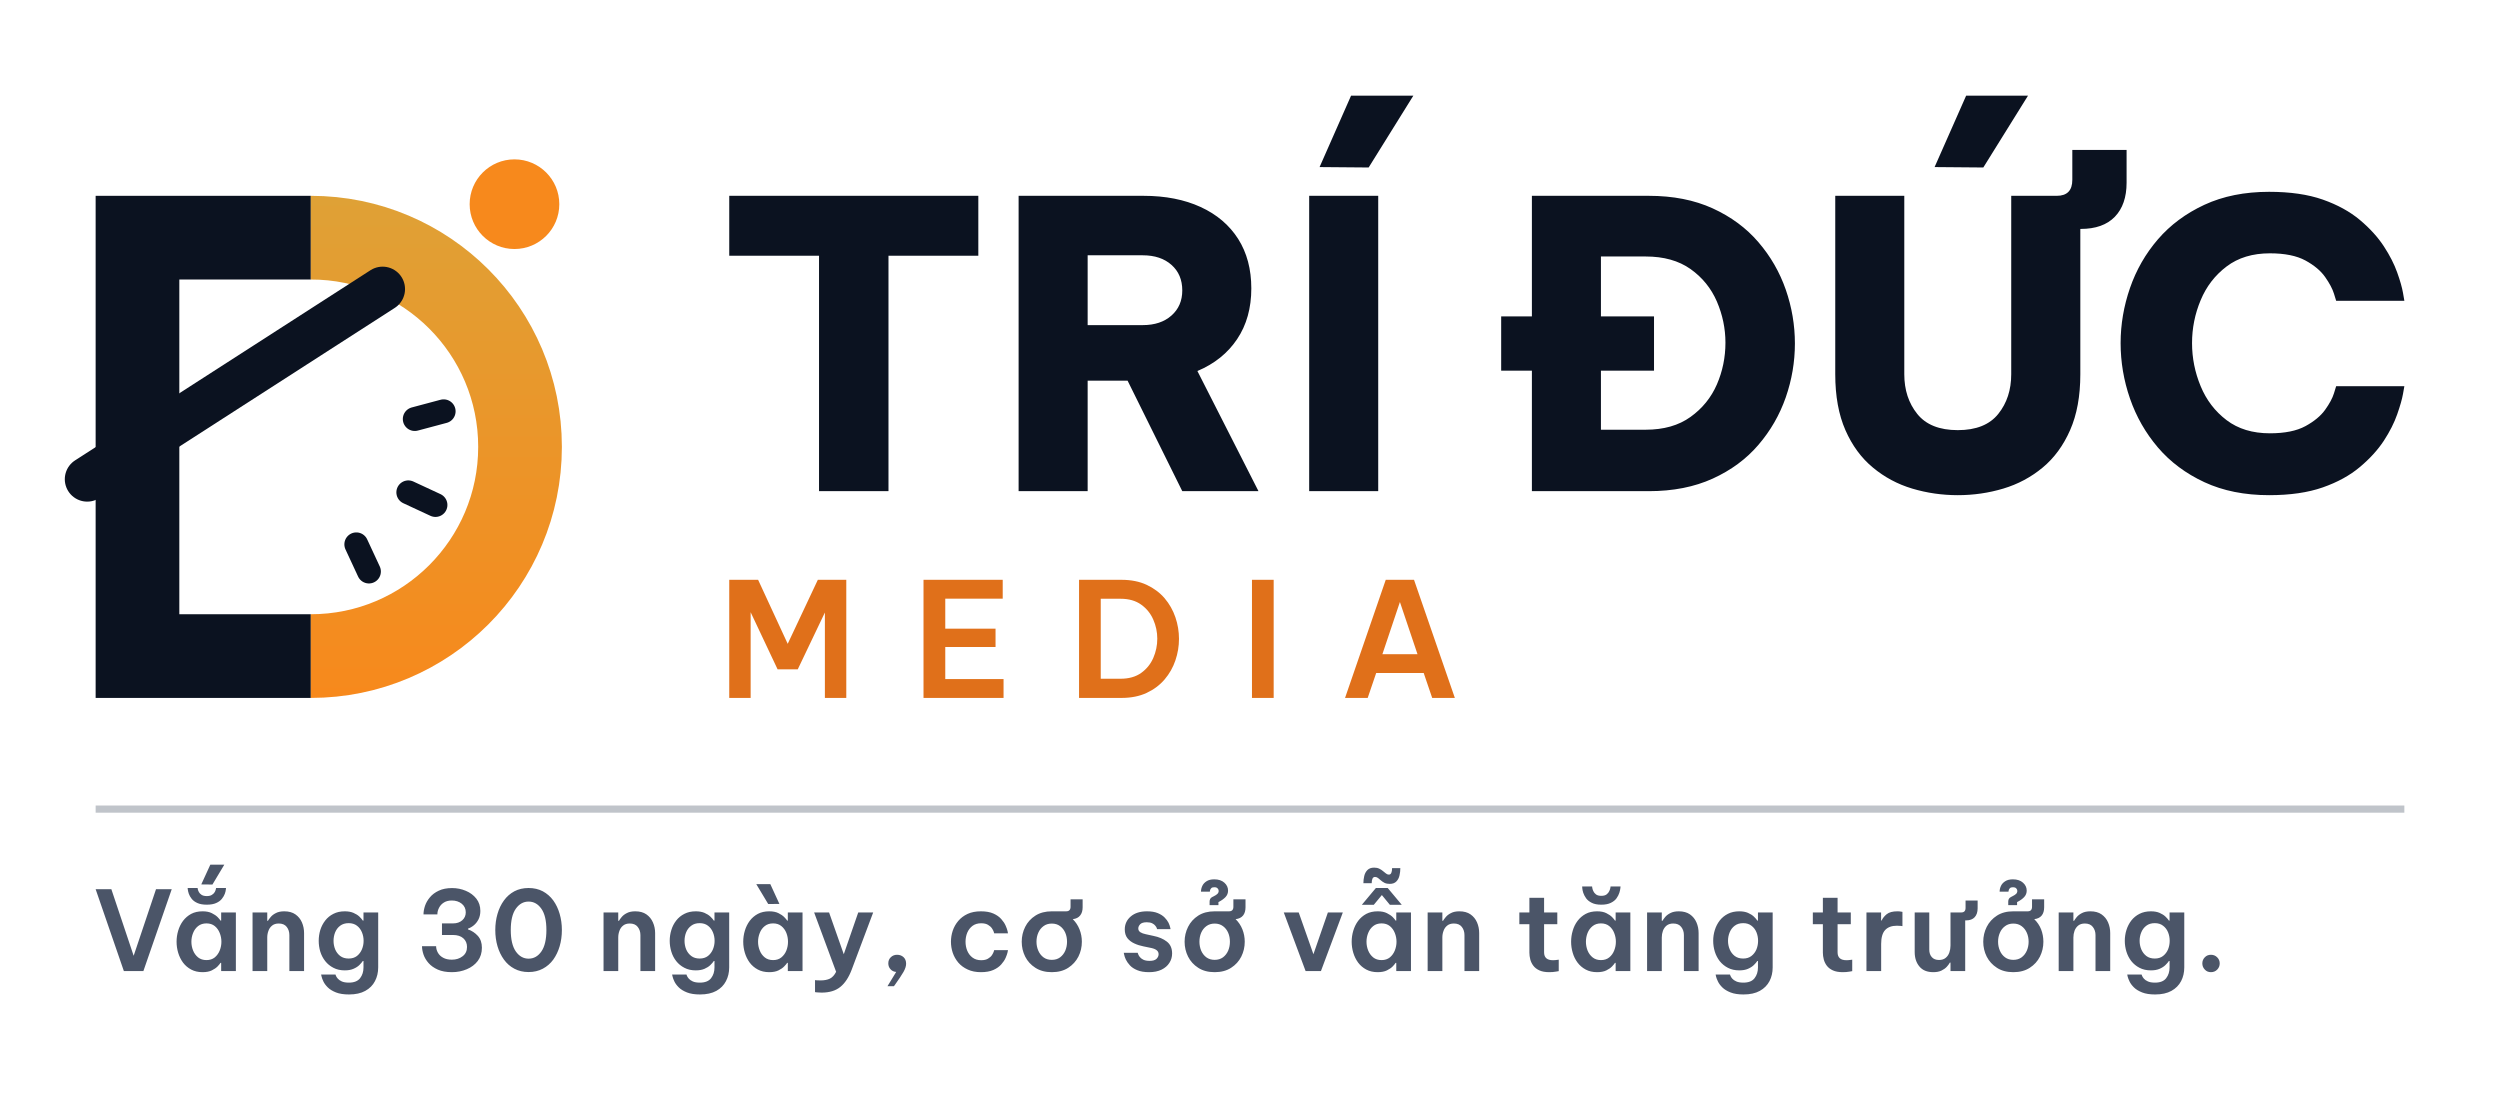
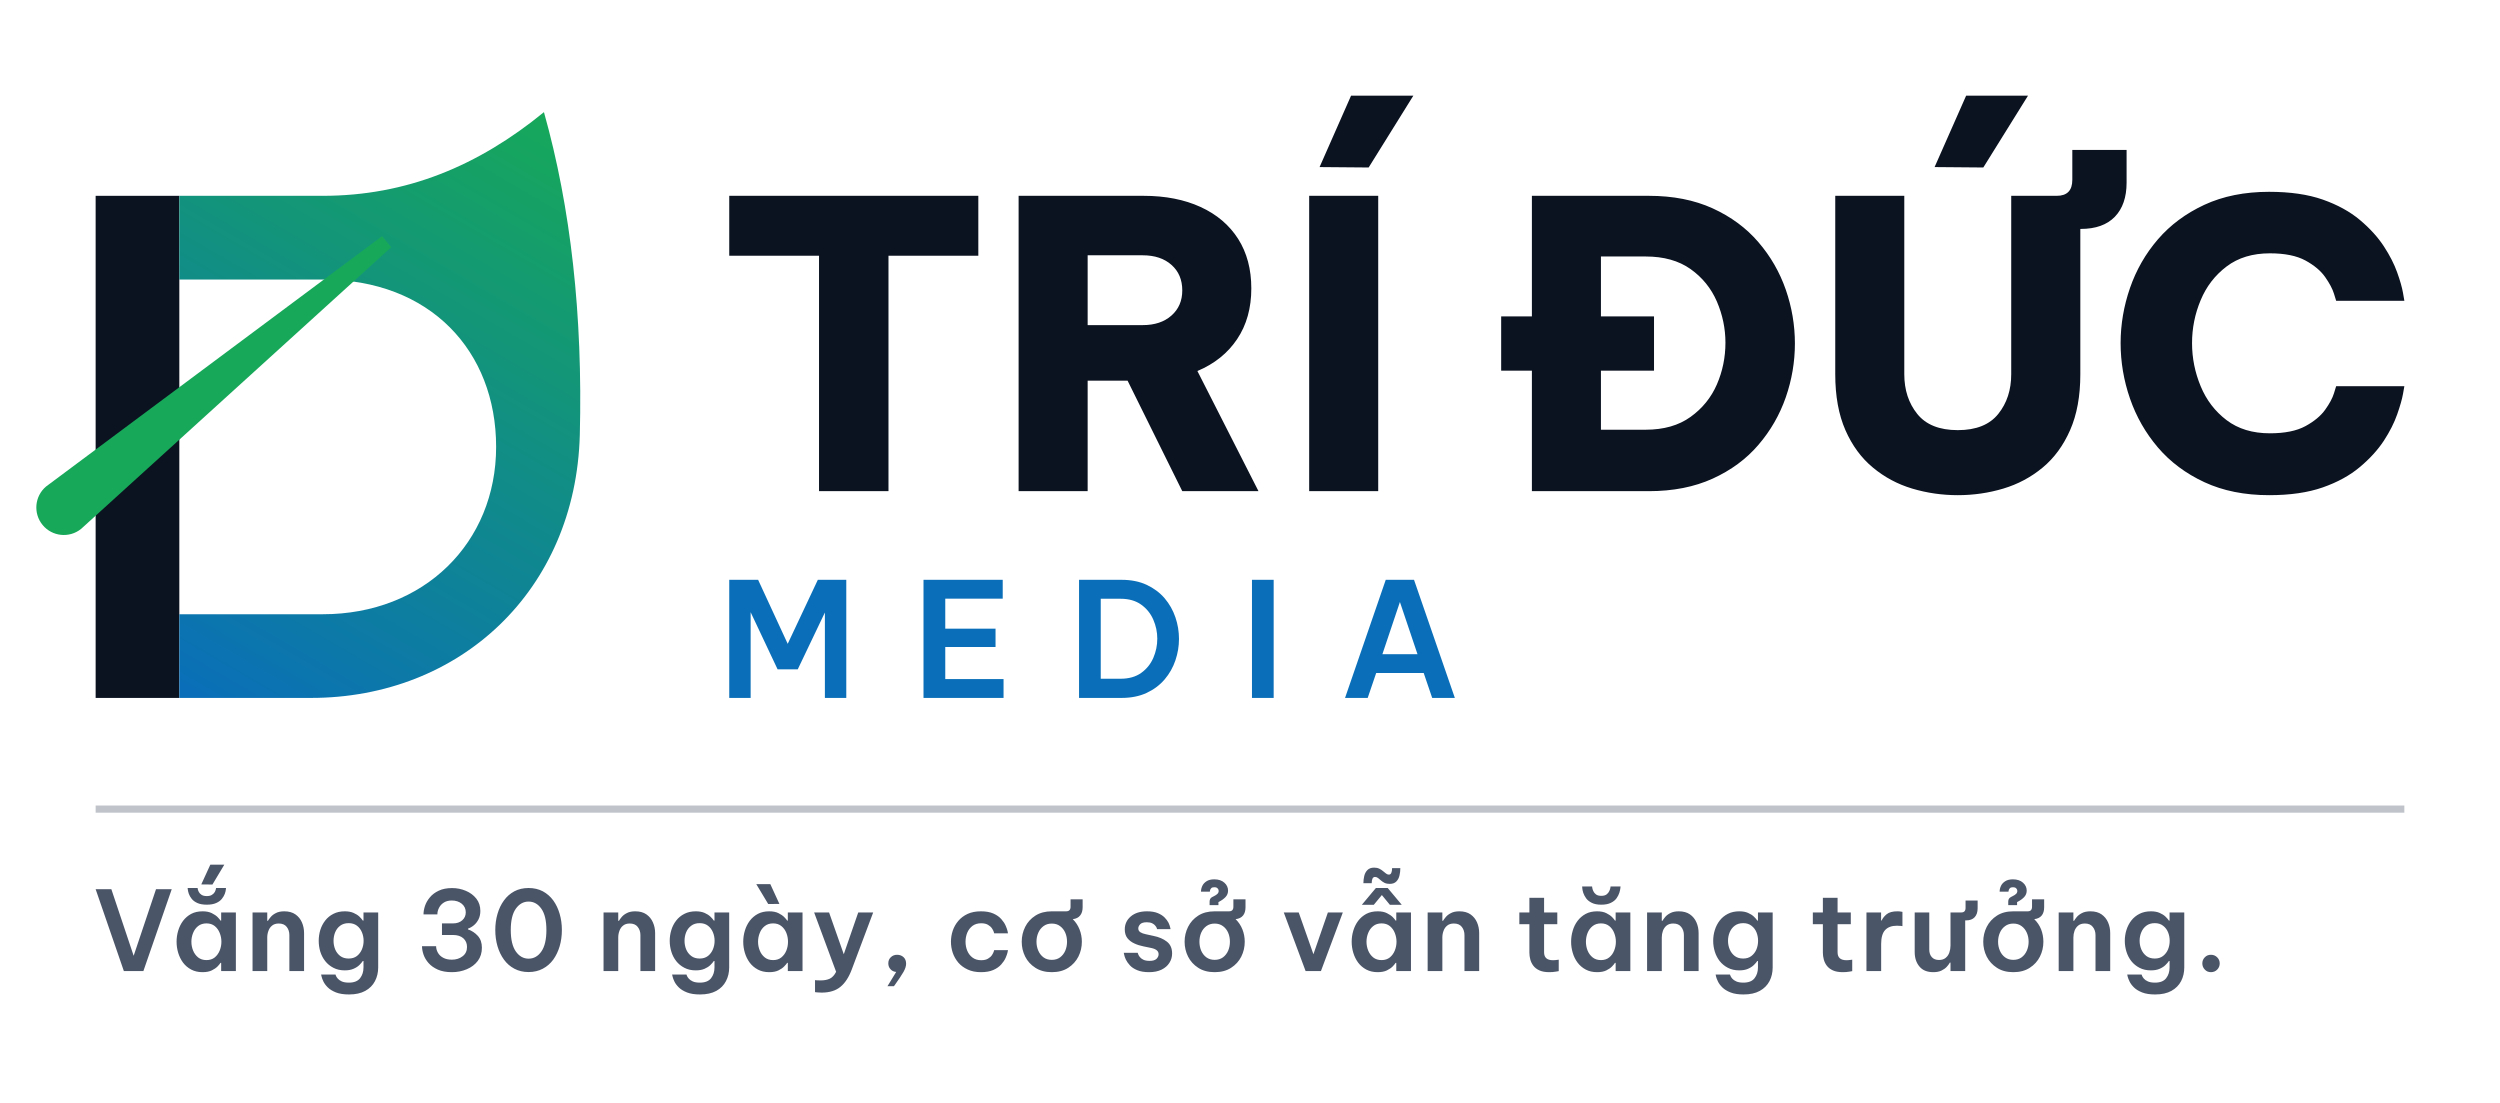
<svg xmlns="http://www.w3.org/2000/svg" viewBox="6 -14.76 418.24 184.45" role="img" aria-label="Trí Đức Media">
  <defs>
-     <linearGradient id="ht-color-g" gradientUnits="userSpaceOnUse" x1="0" y1="18" x2="0" y2="102">
-       <stop offset="0" stop-color="#DFA136" />
-       <stop offset="1" stop-color="#F7891C" />
+     <linearGradient id="ht-color-g" gradientUnits="userSpaceOnUse" x1="40" y1="102" x2="97" y2="4">
+       <stop offset="0" stop-color="#0A6FB8" />
+       <stop offset="1" stop-color="#17A85A" />
    </linearGradient>
  </defs>
-   <path fill="#0B1220" d="M22 18H58V32H36V88H58V102H22Z" />
-   <path fill="none" stroke="url(#ht-color-g)" stroke-width="14" d="M58 25A35 35 0 0 1 58 95" />
-   <path fill="none" stroke="#0B1220" stroke-width="4" stroke-linecap="round" d="M75.39 55.34L80.22 54.05M74.31 67.61L78.85 69.72M65.61 76.31L67.72 80.85" />
-   <path fill="none" stroke="#0B1220" stroke-width="7.5" stroke-linecap="round" d="M20.59 65.41L70.01 33.6" />
-   <circle cx="92.07" cy="19.4" r="7.5" fill="#F7891C" />
+   <rect x="22" y="18" width="14" height="84" fill="#0B1220" />
+   <path fill="url(#ht-color-g)" fill-rule="evenodd" d="M36 18H60C74 18 86 13 97 4C101.5 20 103.5 38 103 58C102.3 84 83 102 58 102H36ZM36 32H60C78 32 89 44 89 60C89 76 77 88 60 88H36Z" />
+   <path fill="#17A85A" d="M19.57 73.72L71.45 26.6L69.92 24.75L13.72 66.62A4.6 4.6 0 0 0 19.57 73.72Z" />
  <path fill="#0B1220" d="M154.64 67.41L143.02 67.41L143.02 28.02L128 28.02L128 18.00L169.67 18.00L169.67 28.02L154.64 28.02L154.64 67.41ZM187.96 67.41L176.41 67.41L176.41 18.00L197.31 18.00Q202.79 18.00 206.86 19.87Q210.93 21.74 213.14 25.21Q215.34 28.68 215.34 33.49L215.34 33.49Q215.34 38.43 212.97 41.97Q210.60 45.51 206.32 47.31L206.32 47.31L216.54 67.41L203.79 67.41L194.64 48.92L187.96 48.92L187.96 67.41ZM197.18 27.95L197.18 27.95L187.96 27.95L187.96 39.63L197.18 39.63Q200.18 39.63 201.98 38.03Q203.79 36.43 203.79 33.83L203.79 33.83Q203.79 31.15 201.98 29.55Q200.18 27.95 197.18 27.95ZM242.45 1.24L234.97 13.26L226.76 13.19L232.03 1.24L242.45 1.24ZM236.57 67.41L225.02 67.41L225.02 18.00L236.57 18.00L236.57 67.41ZM281.84 67.41L262.28 67.41L262.28 47.25L257.14 47.25L257.14 38.17L262.28 38.17L262.28 18.00L281.84 18.00Q287.92 18.00 292.53 20.10Q297.14 22.21 300.17 25.75Q303.21 29.28 304.75 33.69Q306.28 38.10 306.28 42.71L306.28 42.71Q306.28 47.31 304.75 51.72Q303.21 56.13 300.17 59.67Q297.14 63.21 292.53 65.31Q287.92 67.41 281.84 67.41L281.84 67.41ZM282.71 38.17L282.71 47.25L273.83 47.25L273.83 57.13L281.31 57.13Q285.85 57.13 288.82 54.99Q291.79 52.86 293.23 49.55Q294.66 46.24 294.66 42.57L294.66 42.57Q294.66 39.03 293.23 35.69Q291.79 32.36 288.82 30.25Q285.85 28.15 281.31 28.15L281.31 28.15L273.83 28.15L273.83 38.17L282.71 38.17ZM345.28 1.24L337.80 13.26L329.65 13.19L334.93 1.24L345.28 1.24ZM333.53 68.08L333.53 68.08Q329.59 68.08 325.91 66.98Q322.24 65.88 319.34 63.47Q316.43 61.07 314.73 57.20Q313.03 53.32 313.03 47.85L313.03 47.85L313.03 18.00L324.58 18.00L324.58 47.85Q324.58 51.79 326.75 54.49Q328.92 57.20 333.53 57.20L333.53 57.20Q338.13 57.20 340.30 54.49Q342.47 51.79 342.47 47.85L342.47 47.85L342.47 18.00L350.09 18.00Q352.69 18.00 352.69 15.33L352.69 15.33L352.69 10.32L361.77 10.32L361.77 15.80Q361.77 19.47 359.80 21.51Q357.83 23.54 354.09 23.54L354.09 23.54L354.03 23.54L354.03 47.85Q354.03 53.32 352.32 57.20Q350.62 61.07 347.72 63.47Q344.81 65.88 341.14 66.98Q337.47 68.08 333.53 68.08ZM385.61 68.08L385.61 68.08Q379.47 68.08 374.79 65.91Q370.12 63.74 367.01 60.10Q363.91 56.46 362.34 51.92Q360.77 47.38 360.77 42.64L360.77 42.64Q360.77 37.97 362.34 33.42Q363.91 28.88 367.01 25.28Q370.12 21.67 374.79 19.50Q379.47 17.33 385.61 17.33L385.61 17.33Q390.88 17.33 394.59 18.63Q398.30 19.94 400.80 22.04Q403.30 24.14 404.81 26.45Q406.31 28.75 407.04 30.82Q407.78 32.89 408.01 34.23Q408.24 35.56 408.24 35.56L408.24 35.56L396.83 35.56Q396.83 35.56 396.46 34.36Q396.09 33.16 394.99 31.59Q393.89 30.02 391.69 28.82Q389.48 27.62 385.74 27.62L385.74 27.62Q381.40 27.62 378.50 29.82Q375.59 32.02 374.16 35.46Q372.72 38.90 372.72 42.64L372.72 42.64Q372.72 46.38 374.16 49.85Q375.59 53.32 378.50 55.53Q381.40 57.73 385.74 57.73L385.74 57.73Q389.48 57.73 391.69 56.53Q393.89 55.33 394.99 53.79Q396.09 52.25 396.46 51.05Q396.83 49.85 396.83 49.85L396.83 49.85L408.24 49.85Q408.24 49.85 408.01 51.15Q407.78 52.45 407.04 54.56Q406.31 56.66 404.81 58.97Q403.30 61.27 400.80 63.37Q398.30 65.48 394.59 66.78Q390.88 68.08 385.61 68.08Z" />
-   <path fill="#E0701A" d="M131.58 102.00L128 102.00L128 82.24L132.83 82.24L137.78 92.95L142.82 82.24L147.58 82.24L147.58 102.00L144.00 102.00L144.00 87.71L139.46 97.22L136.09 97.22L131.58 87.66L131.58 102.00ZM173.89 102.00L160.50 102.00L160.50 82.24L173.75 82.24L173.75 85.39L164.14 85.39L164.14 90.41L172.55 90.41L172.55 93.48L164.14 93.48L164.14 98.85L173.89 98.85L173.89 102.00ZM193.62 102.00L186.52 102.00L186.52 82.24L193.62 82.24Q196.03 82.24 197.83 83.08Q199.63 83.92 200.84 85.33Q202.04 86.75 202.64 88.51Q203.24 90.27 203.24 92.12L203.24 92.12Q203.24 93.96 202.64 95.72Q202.04 97.49 200.84 98.90Q199.63 100.32 197.83 101.16Q196.03 102.00 193.62 102.00L193.62 102.00ZM193.46 85.41L193.46 85.41L190.15 85.41L190.15 98.79L193.46 98.79Q195.55 98.79 196.91 97.82Q198.27 96.85 198.94 95.31Q199.61 93.77 199.61 92.09L199.61 92.09Q199.61 90.43 198.94 88.90Q198.27 87.36 196.91 86.39Q195.55 85.41 193.46 85.41ZM219.08 102.00L215.45 102.00L215.45 82.24L219.08 82.24L219.08 102.00ZM234.81 102.00L231.02 102.00L237.83 82.24L242.56 82.24L249.39 102.00L245.60 102.00L244.18 97.83L236.23 97.83L234.81 102.00ZM240.20 85.95L237.27 94.68L243.14 94.68L240.20 85.95Z" />
+   <path fill="#0A6FB8" d="M131.58 102.00L128 102.00L128 82.24L132.83 82.24L137.78 92.95L142.82 82.24L147.58 82.24L147.58 102.00L144.00 102.00L144.00 87.71L139.46 97.22L136.09 97.22L131.58 87.66L131.58 102.00ZM173.89 102.00L160.50 102.00L160.50 82.24L173.75 82.24L173.75 85.39L164.14 85.39L164.14 90.41L172.55 90.41L172.55 93.48L164.14 93.48L164.14 98.85L173.89 98.85L173.89 102.00ZM193.62 102.00L186.52 102.00L186.52 82.24L193.62 82.24Q196.03 82.24 197.83 83.08Q199.63 83.92 200.84 85.33Q202.04 86.75 202.64 88.51Q203.24 90.27 203.24 92.12L203.24 92.12Q203.24 93.96 202.64 95.72Q202.04 97.49 200.84 98.90Q199.63 100.32 197.83 101.16Q196.03 102.00 193.62 102.00L193.62 102.00ZM193.46 85.41L193.46 85.41L190.15 85.41L190.15 98.79L193.46 98.79Q195.55 98.79 196.91 97.82Q198.27 96.85 198.94 95.31Q199.61 93.77 199.61 92.09L199.61 92.09Q199.61 90.43 198.94 88.90Q198.27 87.36 196.91 86.39Q195.55 85.41 193.46 85.41ZM219.08 102.00L215.45 102.00L215.45 82.24L219.08 82.24L219.08 102.00ZM234.81 102.00L231.02 102.00L237.83 82.24L242.56 82.24L249.39 102.00L245.60 102.00L244.18 97.83L236.23 97.83L234.81 102.00ZM240.20 85.95L237.27 94.68L243.14 94.68L240.20 85.95Z" />
  <rect x="22" y="120" width="386.24" height="1.2" fill="#4B5568" opacity="0.35" />
  <path fill="#4B5568" d="M29.99 147.69L26.72 147.69L22 134L24.63 134L28.36 145.14L32.10 134L34.73 134L29.99 147.69ZM43.53 129.89L41.54 133.22L39.67 133.20L41.19 129.89L43.53 129.89ZM40.59 136.59L40.59 136.59Q39.63 136.59 39.02 136.31Q38.41 136.04 38.07 135.61Q37.73 135.18 37.59 134.77Q37.45 134.35 37.42 134.07Q37.39 133.80 37.39 133.80L37.39 133.80L39.06 133.80Q39.06 133.80 39.09 134Q39.13 134.20 39.27 134.47Q39.41 134.74 39.72 134.94Q40.04 135.15 40.59 135.15L40.59 135.15Q41.15 135.15 41.46 134.94Q41.78 134.74 41.93 134.47Q42.07 134.20 42.11 134Q42.15 133.80 42.15 133.80L42.15 133.80L43.81 133.80Q43.81 133.80 43.78 134.07Q43.76 134.35 43.61 134.77Q43.46 135.18 43.12 135.61Q42.78 136.04 42.17 136.31Q41.56 136.59 40.59 136.59ZM39.89 137.70L39.89 137.70Q40.83 137.70 41.44 138.01Q42.05 138.31 42.41 138.67Q42.76 139.03 42.89 139.25L42.89 139.25L43.00 139.25L43.00 137.89L45.46 137.89L45.46 147.69L43.00 147.69L43.00 146.32L42.89 146.32Q42.76 146.54 42.41 146.91Q42.05 147.28 41.44 147.58Q40.83 147.88 39.89 147.88L39.89 147.88Q38.80 147.88 37.98 147.44Q37.17 147.01 36.62 146.28Q36.08 145.54 35.81 144.64Q35.54 143.73 35.54 142.79L35.54 142.79Q35.54 141.84 35.81 140.94Q36.08 140.03 36.62 139.30Q37.17 138.57 37.98 138.13Q38.80 137.70 39.89 137.70ZM40.54 139.72L40.54 139.72Q39.71 139.72 39.14 140.17Q38.58 140.62 38.30 141.33Q38.02 142.03 38.02 142.79L38.02 142.79Q38.02 143.55 38.30 144.25Q38.58 144.95 39.14 145.41Q39.71 145.86 40.54 145.86L40.54 145.86Q41.37 145.86 41.93 145.41Q42.48 144.95 42.76 144.25Q43.04 143.55 43.04 142.79L43.04 142.79Q43.04 142.03 42.76 141.33Q42.48 140.62 41.93 140.17Q41.37 139.72 40.54 139.72ZM50.71 147.69L48.25 147.69L48.25 137.89L50.71 137.89L50.71 139.29L50.82 139.29Q50.97 139.03 51.29 138.65Q51.60 138.27 52.16 137.99Q52.71 137.70 53.56 137.70L53.56 137.70Q54.69 137.70 55.42 138.21Q56.15 138.72 56.51 139.55Q56.87 140.38 56.87 141.34L56.87 141.34L56.87 147.69L54.41 147.69L54.41 141.68Q54.41 140.88 53.97 140.31Q53.53 139.74 52.64 139.74L52.64 139.74Q51.95 139.74 51.53 140.08Q51.10 140.42 50.91 140.96Q50.71 141.49 50.71 142.08L50.71 142.08L50.71 147.69ZM64.39 151.61L64.39 151.61Q63.07 151.61 62.21 151.27Q61.35 150.93 60.85 150.44Q60.35 149.95 60.11 149.45Q59.87 148.95 59.80 148.62Q59.72 148.28 59.72 148.28L59.72 148.28L62.13 148.28Q62.13 148.28 62.20 148.49Q62.28 148.69 62.51 148.96Q62.74 149.23 63.18 149.43Q63.63 149.63 64.37 149.63L64.37 149.63Q65.66 149.63 66.24 148.89Q66.81 148.15 66.81 147.10L66.81 147.10L66.81 146.01L66.70 146.01Q66.49 146.32 66.12 146.69Q65.74 147.06 65.13 147.32Q64.53 147.58 63.68 147.58L63.68 147.58Q62.59 147.58 61.78 147.15Q60.96 146.73 60.41 146.03Q59.85 145.32 59.58 144.44Q59.32 143.56 59.32 142.64L59.32 142.64Q59.32 141.71 59.58 140.84Q59.85 139.96 60.41 139.24Q60.96 138.53 61.78 138.12Q62.59 137.70 63.68 137.70L63.68 137.70Q64.53 137.70 65.13 137.96Q65.74 138.22 66.12 138.58Q66.49 138.94 66.70 139.25L66.70 139.25L66.81 139.25L66.81 137.89L69.27 137.89L69.27 147.08Q69.27 148.36 68.73 149.38Q68.20 150.41 67.11 151.01Q66.03 151.61 64.39 151.61ZM64.33 145.60L64.33 145.60Q65.16 145.60 65.72 145.17Q66.27 144.73 66.55 144.06Q66.83 143.38 66.83 142.64L66.83 142.64Q66.83 141.88 66.55 141.21Q66.27 140.53 65.72 140.11Q65.16 139.68 64.33 139.68L64.33 139.68Q63.48 139.68 62.91 140.11Q62.35 140.53 62.07 141.21Q61.80 141.88 61.80 142.64L61.80 142.64Q61.80 143.38 62.07 144.06Q62.35 144.73 62.91 145.17Q63.48 145.60 64.33 145.60ZM81.61 147.88L81.61 147.88Q80.20 147.88 79.24 147.45Q78.28 147.02 77.70 146.36Q77.11 145.69 76.85 144.93Q76.60 144.18 76.60 143.53L76.60 143.53L78.96 143.53Q78.96 144.08 79.25 144.61Q79.54 145.14 80.13 145.46Q80.72 145.79 81.59 145.79L81.59 145.79Q82.66 145.79 83.39 145.22Q84.13 144.66 84.13 143.66L84.13 143.66Q84.13 142.77 83.51 142.21Q82.89 141.66 81.79 141.66L81.79 141.66L79.94 141.66L79.94 139.72L81.81 139.72Q82.74 139.72 83.33 139.20Q83.92 138.68 83.92 137.87L83.92 137.87Q83.92 136.98 83.25 136.43Q82.57 135.89 81.59 135.89L81.59 135.89Q80.80 135.89 80.26 136.23Q79.72 136.57 79.45 137.11Q79.17 137.64 79.17 138.22L79.17 138.22L76.85 138.22Q76.85 137.55 77.10 136.79Q77.35 136.04 77.92 135.36Q78.48 134.68 79.40 134.25Q80.31 133.81 81.63 133.81L81.63 133.81Q82.85 133.81 83.93 134.27Q85.01 134.72 85.69 135.58Q86.36 136.44 86.36 137.63L86.36 137.63Q86.36 138.42 86.06 139.03Q85.75 139.64 85.28 140.03Q84.81 140.42 84.29 140.60L84.29 140.60L84.29 140.72Q85.25 141.05 85.94 141.81Q86.62 142.57 86.62 143.79L86.62 143.79Q86.62 145.08 85.93 146.00Q85.24 146.91 84.09 147.39Q82.94 147.88 81.61 147.88ZM94.43 147.86L94.43 147.86Q93.10 147.86 92.05 147.30Q91.01 146.75 90.31 145.78Q89.60 144.80 89.23 143.54Q88.86 142.27 88.86 140.83L88.86 140.83Q88.86 139.40 89.23 138.13Q89.60 136.85 90.31 135.88Q91.01 134.91 92.05 134.35Q93.10 133.80 94.43 133.80L94.43 133.80Q95.76 133.80 96.81 134.35Q97.85 134.91 98.56 135.88Q99.26 136.85 99.63 138.13Q100.00 139.40 100.00 140.83L100.00 140.83Q100.00 142.27 99.63 143.54Q99.26 144.80 98.56 145.78Q97.85 146.75 96.81 147.30Q95.76 147.86 94.43 147.86ZM94.43 145.62L94.43 145.62Q95.73 145.62 96.57 144.42Q97.41 143.21 97.41 140.83L97.41 140.83Q97.41 138.46 96.57 137.27Q95.73 136.07 94.43 136.07L94.43 136.07Q93.14 136.07 92.29 137.27Q91.45 138.46 91.45 140.83L91.45 140.83Q91.45 143.19 92.29 144.41Q93.14 145.62 94.43 145.62ZM109.43 147.69L106.97 147.69L106.97 137.89L109.43 137.89L109.43 139.29L109.55 139.29Q109.69 139.03 110.01 138.65Q110.32 138.27 110.88 137.99Q111.43 137.70 112.28 137.70L112.28 137.70Q113.41 137.70 114.14 138.21Q114.87 138.72 115.23 139.55Q115.60 140.38 115.60 141.34L115.60 141.34L115.60 147.69L113.14 147.69L113.14 141.68Q113.14 140.88 112.69 140.31Q112.25 139.74 111.36 139.74L111.36 139.74Q110.67 139.74 110.25 140.08Q109.82 140.42 109.63 140.96Q109.43 141.49 109.43 142.08L109.43 142.08L109.43 147.69ZM123.11 151.61L123.11 151.61Q121.79 151.61 120.93 151.27Q120.07 150.93 119.57 150.44Q119.07 149.95 118.83 149.45Q118.59 148.95 118.52 148.62Q118.44 148.28 118.44 148.28L118.44 148.28L120.85 148.28Q120.85 148.28 120.92 148.49Q121.00 148.69 121.23 148.96Q121.46 149.23 121.90 149.43Q122.35 149.63 123.09 149.63L123.09 149.63Q124.38 149.63 124.96 148.89Q125.53 148.15 125.53 147.10L125.53 147.10L125.53 146.01L125.42 146.01Q125.22 146.32 124.84 146.69Q124.46 147.06 123.86 147.32Q123.25 147.58 122.40 147.58L122.40 147.58Q121.31 147.58 120.50 147.15Q119.68 146.73 119.13 146.03Q118.57 145.32 118.31 144.44Q118.04 143.56 118.04 142.64L118.04 142.64Q118.04 141.71 118.31 140.84Q118.57 139.96 119.13 139.24Q119.68 138.53 120.50 138.12Q121.31 137.70 122.40 137.70L122.40 137.70Q123.25 137.70 123.86 137.96Q124.46 138.22 124.84 138.58Q125.22 138.94 125.42 139.25L125.42 139.25L125.53 139.25L125.53 137.89L127.99 137.89L127.99 147.08Q127.99 148.36 127.45 149.38Q126.92 150.41 125.84 151.01Q124.75 151.61 123.11 151.61ZM123.05 145.60L123.05 145.60Q123.88 145.60 124.44 145.17Q124.99 144.73 125.27 144.06Q125.55 143.38 125.55 142.64L125.55 142.64Q125.55 141.88 125.27 141.21Q124.99 140.53 124.44 140.11Q123.88 139.68 123.05 139.68L123.05 139.68Q122.20 139.68 121.64 140.11Q121.07 140.53 120.79 141.21Q120.52 141.88 120.52 142.64L120.52 142.64Q120.52 143.38 120.79 144.06Q121.07 144.73 121.64 145.17Q122.20 145.60 123.05 145.60ZM136.39 136.46L134.52 136.48L132.52 133.15L134.87 133.15L136.39 136.46ZM134.69 137.70L134.69 137.70Q135.63 137.70 136.24 138.01Q136.85 138.31 137.20 138.67Q137.56 139.03 137.69 139.25L137.69 139.25L137.80 139.25L137.80 137.89L140.26 137.89L140.26 147.69L137.80 147.69L137.80 146.32L137.69 146.32Q137.56 146.54 137.20 146.91Q136.85 147.28 136.24 147.58Q135.63 147.88 134.69 147.88L134.69 147.88Q133.60 147.88 132.78 147.44Q131.97 147.01 131.42 146.28Q130.88 145.54 130.61 144.64Q130.34 143.73 130.34 142.79L130.34 142.79Q130.34 141.84 130.61 140.94Q130.88 140.03 131.42 139.30Q131.97 138.57 132.78 138.13Q133.60 137.70 134.69 137.70ZM135.34 139.72L135.34 139.72Q134.50 139.72 133.94 140.17Q133.37 140.62 133.10 141.33Q132.82 142.03 132.82 142.79L132.82 142.79Q132.82 143.55 133.10 144.25Q133.37 144.95 133.94 145.41Q134.50 145.86 135.34 145.86L135.34 145.86Q136.17 145.86 136.72 145.41Q137.28 144.95 137.56 144.25Q137.83 143.55 137.83 142.79L137.83 142.79Q137.83 142.03 137.56 141.33Q137.28 140.62 136.72 140.17Q136.17 139.72 135.34 139.72ZM143.44 151.30L143.44 151.30Q142.96 151.30 142.65 151.26Q142.35 151.22 142.35 151.22L142.35 151.22L142.35 149.21Q142.35 149.21 142.63 149.24Q142.90 149.26 143.27 149.26L143.27 149.26Q144.22 149.26 144.84 148.96Q145.46 148.65 145.88 147.82L145.88 147.82L142.20 137.89L144.70 137.89L147.16 144.88L149.58 137.89L152.08 137.89L148.49 147.45Q147.75 149.41 146.58 150.35Q145.42 151.30 143.44 151.30ZM155.54 150.23L154.47 150.23L155.93 147.84Q155.35 147.80 154.98 147.39Q154.61 146.99 154.61 146.40L154.61 146.40Q154.61 145.77 155.04 145.37Q155.46 144.97 156.08 144.97L156.08 144.97Q156.72 144.97 157.16 145.37Q157.59 145.77 157.59 146.47L157.59 146.47Q157.59 147.06 157.15 147.84Q156.70 148.62 155.69 150.04L155.69 150.04L155.54 150.23ZM170.10 147.88L170.10 147.88Q168.84 147.88 167.90 147.44Q166.95 147.01 166.32 146.28Q165.70 145.54 165.39 144.64Q165.09 143.73 165.09 142.79L165.09 142.79Q165.09 141.84 165.39 140.94Q165.70 140.03 166.32 139.30Q166.94 138.57 167.88 138.13Q168.82 137.70 170.10 137.70L170.10 137.70Q171.36 137.70 172.19 138.07Q173.02 138.44 173.51 139.00Q174.00 139.55 174.24 140.10Q174.48 140.64 174.56 141.01Q174.63 141.38 174.63 141.38L174.63 141.38L172.32 141.38Q172.32 141.38 172.25 141.13Q172.17 140.88 171.95 140.55Q171.73 140.22 171.29 139.96Q170.86 139.70 170.14 139.70L170.14 139.70Q169.29 139.70 168.70 140.13Q168.12 140.57 167.82 141.27Q167.53 141.97 167.53 142.79L167.53 142.79Q167.53 143.60 167.82 144.30Q168.12 145.01 168.70 145.44Q169.29 145.88 170.14 145.88L170.14 145.88Q170.86 145.88 171.29 145.62Q171.73 145.36 171.95 145.03Q172.17 144.69 172.25 144.44Q172.32 144.19 172.32 144.19L172.32 144.19L174.63 144.19Q174.63 144.19 174.56 144.56Q174.48 144.93 174.24 145.48Q174.00 146.03 173.51 146.58Q173.02 147.14 172.19 147.51Q171.36 147.88 170.10 147.88ZM181.96 147.88L181.96 147.88Q180.35 147.88 179.22 147.15Q178.09 146.43 177.51 145.28Q176.93 144.12 176.93 142.79L176.93 142.79Q176.93 141.46 177.51 140.30Q178.09 139.14 179.22 138.42Q180.35 137.70 181.96 137.70L181.96 137.70L184.36 137.70Q185.10 137.70 185.10 136.94L185.10 136.94L185.10 135.70L187.12 135.70L187.12 137.02Q187.12 137.89 186.70 138.40Q186.29 138.92 185.47 139.01L185.47 139.01Q186.21 139.74 186.60 140.72Q186.99 141.70 186.99 142.79L186.99 142.79Q186.99 144.12 186.41 145.28Q185.82 146.43 184.71 147.15Q183.59 147.88 181.96 147.88ZM181.96 145.82L181.96 145.82Q182.79 145.82 183.35 145.40Q183.92 144.97 184.22 144.28Q184.51 143.58 184.51 142.79L184.51 142.79Q184.51 141.97 184.22 141.29Q183.92 140.60 183.35 140.18Q182.79 139.75 181.96 139.75L181.96 139.75Q181.14 139.75 180.57 140.18Q180.00 140.60 179.70 141.29Q179.40 141.97 179.40 142.79L179.40 142.79Q179.40 143.58 179.70 144.28Q180.00 144.97 180.57 145.40Q181.14 145.82 181.96 145.82ZM198.24 147.88L198.24 147.88Q197.04 147.88 196.26 147.55Q195.48 147.23 195.03 146.74Q194.58 146.25 194.35 145.77Q194.13 145.29 194.07 144.96Q194.00 144.64 194.00 144.64L194.00 144.64L196.33 144.64Q196.33 144.64 196.40 144.84Q196.46 145.04 196.66 145.31Q196.85 145.58 197.26 145.79Q197.67 145.99 198.33 145.99L198.33 145.99Q199.13 145.99 199.48 145.65Q199.83 145.30 199.83 144.88L199.83 144.88Q199.83 144.47 199.52 144.22Q199.22 143.97 198.63 143.84L198.63 143.84L197.28 143.56Q196.46 143.40 195.76 143.07Q195.06 142.75 194.61 142.19Q194.17 141.62 194.17 140.73L194.17 140.73Q194.17 139.42 195.17 138.56Q196.17 137.70 197.89 137.70L197.89 137.70Q198.98 137.70 199.69 138.00Q200.40 138.29 200.84 138.74Q201.27 139.18 201.49 139.62Q201.70 140.07 201.76 140.37Q201.83 140.68 201.83 140.68L201.83 140.68L199.57 140.68Q199.57 140.68 199.52 140.50Q199.46 140.33 199.28 140.11Q199.11 139.88 198.77 139.71Q198.42 139.53 197.85 139.53L197.85 139.53Q197.07 139.53 196.75 139.86Q196.43 140.20 196.43 140.57L196.43 140.57Q196.43 140.97 196.78 141.20Q197.13 141.42 197.68 141.53L197.68 141.53L198.96 141.81Q200.33 142.08 201.21 142.77Q202.09 143.45 202.09 144.75L202.09 144.75Q202.09 145.62 201.63 146.33Q201.18 147.04 200.32 147.46Q199.46 147.88 198.24 147.88ZM209.84 136.66L208.36 136.66L208.36 136.07Q208.36 135.85 208.45 135.65Q208.54 135.44 208.80 135.31L208.80 135.31L209.06 135.18Q209.47 134.98 209.67 134.78Q209.88 134.57 209.88 134.28L209.88 134.28Q209.88 134.04 209.69 133.85Q209.51 133.67 209.15 133.67L209.15 133.67Q208.80 133.67 208.65 133.82Q208.49 133.98 208.44 134.17Q208.40 134.35 208.40 134.41L208.40 134.41L206.92 134.41Q206.92 133.93 207.14 133.45Q207.36 132.98 207.85 132.67Q208.34 132.35 209.14 132.35L209.14 132.35Q210.21 132.35 210.83 132.91Q211.45 133.46 211.45 134.24L211.45 134.24Q211.45 134.85 211.04 135.30Q210.63 135.74 209.93 136.11L209.93 136.11L209.84 136.15L209.84 136.66ZM209.21 147.88L209.21 147.88Q207.58 147.88 206.46 147.15Q205.34 146.43 204.76 145.28Q204.18 144.12 204.18 142.79L204.18 142.79Q204.18 141.46 204.76 140.30Q205.34 139.14 206.46 138.42Q207.58 137.70 209.21 137.70L209.21 137.70L211.61 137.70Q212.34 137.70 212.34 136.94L212.34 136.94L212.34 135.70L214.37 135.70L214.37 137.02Q214.37 137.89 213.96 138.40Q213.54 138.92 212.71 139.01L212.71 139.01Q213.46 139.74 213.85 140.72Q214.24 141.70 214.24 142.79L214.24 142.79Q214.24 144.12 213.66 145.28Q213.08 146.43 211.96 147.15Q210.84 147.88 209.21 147.88ZM209.21 145.82L209.21 145.82Q210.02 145.82 210.60 145.40Q211.17 144.97 211.47 144.28Q211.76 143.58 211.76 142.79L211.76 142.79Q211.76 141.97 211.47 141.29Q211.17 140.60 210.60 140.18Q210.02 139.75 209.21 139.75L209.21 139.75Q208.40 139.75 207.82 140.18Q207.25 140.60 206.95 141.29Q206.66 141.97 206.66 142.79L206.66 142.79Q206.66 143.58 206.95 144.28Q207.25 144.97 207.82 145.40Q208.40 145.82 209.21 145.82ZM226.99 147.69L224.42 147.69L220.77 137.89L223.27 137.89L225.73 144.88L228.15 137.89L230.65 137.89L226.99 147.69ZM238.50 133.11L238.50 133.11Q237.98 133.11 237.63 132.94Q237.28 132.76 237.02 132.53Q236.76 132.30 236.53 132.12Q236.29 131.95 236.04 131.95L236.04 131.95Q235.74 131.95 235.61 132.23Q235.48 132.52 235.48 133.00L235.48 133.00L234.09 133.00Q234.09 132.41 234.23 131.80Q234.37 131.19 234.77 130.79Q235.17 130.39 235.89 130.39L235.89 130.39Q236.39 130.39 236.75 130.57Q237.11 130.74 237.38 130.98Q237.65 131.21 237.88 131.38Q238.11 131.56 238.35 131.56L238.35 131.56Q238.63 131.56 238.76 131.27Q238.89 130.98 238.89 130.48L238.89 130.48L240.27 130.48Q240.27 131.10 240.13 131.70Q240.00 132.30 239.61 132.70Q239.22 133.11 238.50 133.11ZM235.83 136.61L233.83 136.61L236.18 133.80L238.16 133.80L240.51 136.61L238.52 136.61L237.18 134.98L235.83 136.61ZM236.48 137.70L236.48 137.70Q237.42 137.70 238.03 138.01Q238.64 138.31 239.00 138.67Q239.35 139.03 239.48 139.25L239.48 139.25L239.59 139.25L239.59 137.89L242.05 137.89L242.05 147.69L239.59 147.69L239.59 146.32L239.48 146.32Q239.35 146.54 239.00 146.91Q238.64 147.28 238.03 147.58Q237.42 147.88 236.48 147.88L236.48 147.88Q235.39 147.88 234.57 147.44Q233.76 147.01 233.21 146.28Q232.67 145.54 232.40 144.64Q232.13 143.73 232.13 142.79L232.13 142.79Q232.13 141.84 232.40 140.94Q232.67 140.03 233.21 139.30Q233.76 138.57 234.57 138.13Q235.39 137.70 236.48 137.70ZM237.13 139.72L237.13 139.72Q236.29 139.72 235.73 140.17Q235.17 140.62 234.89 141.33Q234.61 142.03 234.61 142.79L234.61 142.79Q234.61 143.55 234.89 144.25Q235.17 144.95 235.73 145.41Q236.29 145.86 237.13 145.86L237.13 145.86Q237.96 145.86 238.52 145.41Q239.07 144.95 239.35 144.25Q239.63 143.55 239.63 142.79L239.63 142.79Q239.63 142.03 239.35 141.33Q239.07 140.62 238.52 140.17Q237.96 139.72 237.13 139.72ZM247.30 147.69L244.84 147.69L244.84 137.89L247.30 137.89L247.30 139.29L247.41 139.29Q247.56 139.03 247.88 138.65Q248.19 138.27 248.75 137.99Q249.30 137.70 250.15 137.70L250.15 137.70Q251.28 137.70 252.01 138.21Q252.74 138.72 253.10 139.55Q253.46 140.38 253.46 141.34L253.46 141.34L253.46 147.69L251.00 147.69L251.00 141.68Q251.00 140.88 250.56 140.31Q250.12 139.74 249.23 139.74L249.23 139.74Q248.54 139.74 248.12 140.08Q247.69 140.42 247.50 140.96Q247.30 141.49 247.30 142.08L247.30 142.08L247.30 147.69ZM265.17 147.88L265.17 147.88Q264.18 147.88 263.53 147.58Q262.88 147.28 262.52 146.80Q262.16 146.32 262.01 145.75Q261.86 145.17 261.86 144.62L261.86 144.62L261.86 139.86L260.18 139.86L260.18 137.89L261.86 137.89L261.86 135.44L264.32 135.44L264.32 137.89L266.53 137.89L266.53 139.86L264.32 139.86L264.32 144.56Q264.32 145.88 265.80 145.88L265.80 145.88Q266.16 145.88 266.46 145.83Q266.77 145.79 266.77 145.79L266.77 145.79L266.77 147.71Q266.77 147.71 266.29 147.79Q265.82 147.88 265.17 147.88ZM273.89 136.59L273.89 136.59Q272.91 136.59 272.30 136.28Q271.69 135.98 271.35 135.52Q271.02 135.05 270.87 134.60Q270.73 134.15 270.71 133.84Q270.69 133.54 270.69 133.54L270.69 133.54L272.35 133.54Q272.35 133.54 272.38 133.77Q272.41 134 272.55 134.31Q272.69 134.63 273.00 134.87Q273.32 135.11 273.89 135.11L273.89 135.11Q274.46 135.11 274.78 134.87Q275.09 134.63 275.23 134.31Q275.37 134 275.41 133.77Q275.44 133.54 275.44 133.54L275.44 133.54L277.11 133.54Q277.11 133.54 277.08 133.84Q277.05 134.15 276.91 134.60Q276.77 135.05 276.44 135.52Q276.11 135.98 275.49 136.28Q274.87 136.59 273.89 136.59ZM273.19 137.70L273.19 137.70Q274.13 137.70 274.74 138.01Q275.35 138.31 275.70 138.67Q276.05 139.03 276.18 139.25L276.18 139.25L276.29 139.25L276.29 137.89L278.75 137.89L278.75 147.69L276.29 147.69L276.29 146.32L276.18 146.32Q276.05 146.54 275.70 146.91Q275.35 147.28 274.74 147.58Q274.13 147.88 273.19 147.88L273.19 147.88Q272.09 147.88 271.28 147.44Q270.47 147.01 269.92 146.28Q269.37 145.54 269.11 144.64Q268.84 143.73 268.84 142.79L268.84 142.79Q268.84 141.84 269.11 140.94Q269.37 140.03 269.92 139.30Q270.47 138.57 271.28 138.13Q272.09 137.70 273.19 137.70ZM273.83 139.72L273.83 139.72Q273.00 139.72 272.44 140.17Q271.87 140.62 271.59 141.33Q271.32 142.03 271.32 142.79L271.32 142.79Q271.32 143.55 271.59 144.25Q271.87 144.95 272.44 145.41Q273.00 145.86 273.83 145.86L273.83 145.86Q274.67 145.86 275.22 145.41Q275.78 144.95 276.05 144.25Q276.33 143.55 276.33 142.79L276.33 142.79Q276.33 142.03 276.05 141.33Q275.78 140.62 275.22 140.17Q274.67 139.72 273.83 139.72ZM284.01 147.69L281.55 147.69L281.55 137.89L284.01 137.89L284.01 139.29L284.12 139.29Q284.27 139.03 284.58 138.65Q284.90 138.27 285.45 137.99Q286.01 137.70 286.86 137.70L286.86 137.70Q287.99 137.70 288.72 138.21Q289.45 138.72 289.81 139.55Q290.17 140.38 290.17 141.34L290.17 141.34L290.17 147.69L287.71 147.69L287.71 141.68Q287.71 140.88 287.26 140.31Q286.82 139.74 285.93 139.74L285.93 139.74Q285.25 139.74 284.82 140.08Q284.40 140.42 284.20 140.96Q284.01 141.49 284.01 142.08L284.01 142.08L284.01 147.69ZM297.68 151.61L297.68 151.61Q296.37 151.61 295.51 151.27Q294.65 150.93 294.15 150.44Q293.65 149.95 293.41 149.45Q293.17 148.95 293.09 148.62Q293.02 148.28 293.02 148.28L293.02 148.28L295.42 148.28Q295.42 148.28 295.50 148.49Q295.57 148.69 295.80 148.96Q296.03 149.23 296.48 149.43Q296.92 149.63 297.66 149.63L297.66 149.63Q298.96 149.63 299.53 148.89Q300.10 148.15 300.10 147.10L300.10 147.10L300.10 146.01L299.99 146.01Q299.79 146.32 299.41 146.69Q299.03 147.06 298.43 147.32Q297.83 147.58 296.98 147.58L296.98 147.58Q295.89 147.58 295.07 147.15Q294.26 146.73 293.70 146.03Q293.15 145.32 292.88 144.44Q292.61 143.56 292.61 142.64L292.61 142.64Q292.61 141.71 292.88 140.84Q293.15 139.96 293.70 139.24Q294.26 138.53 295.07 138.12Q295.89 137.70 296.98 137.70L296.98 137.70Q297.83 137.70 298.43 137.96Q299.03 138.22 299.41 138.58Q299.79 138.94 299.99 139.25L299.99 139.25L300.10 139.25L300.10 137.89L302.56 137.89L302.56 147.08Q302.56 148.36 302.03 149.38Q301.49 150.41 300.41 151.01Q299.33 151.61 297.68 151.61ZM297.63 145.60L297.63 145.60Q298.46 145.60 299.01 145.17Q299.57 144.73 299.85 144.06Q300.12 143.38 300.12 142.64L300.12 142.64Q300.12 141.88 299.85 141.21Q299.57 140.53 299.01 140.11Q298.46 139.68 297.63 139.68L297.63 139.68Q296.77 139.68 296.21 140.11Q295.65 140.53 295.37 141.21Q295.09 141.88 295.09 142.64L295.09 142.64Q295.09 143.38 295.37 144.06Q295.65 144.73 296.21 145.17Q296.77 145.60 297.63 145.60ZM314.28 147.88L314.28 147.88Q313.28 147.88 312.63 147.58Q311.98 147.28 311.62 146.80Q311.26 146.32 311.11 145.75Q310.96 145.17 310.96 144.62L310.96 144.62L310.96 139.86L309.28 139.86L309.28 137.89L310.96 137.89L310.96 135.44L313.42 135.44L313.42 137.89L315.63 137.89L315.63 139.86L313.42 139.86L313.42 144.56Q313.42 145.88 314.90 145.88L314.90 145.88Q315.26 145.88 315.56 145.83Q315.87 145.79 315.87 145.79L315.87 145.79L315.87 147.71Q315.87 147.71 315.40 147.79Q314.92 147.88 314.28 147.88ZM320.71 147.69L318.25 147.69L318.25 137.89L320.70 137.89L320.70 139.24L320.79 139.24Q321.05 138.66 321.64 138.18Q322.23 137.70 323.42 137.70L323.42 137.70Q323.79 137.70 324.03 137.75Q324.27 137.79 324.27 137.79L324.27 137.79L324.27 140.18Q324.27 140.18 324.00 140.14Q323.73 140.11 323.34 140.11L323.34 140.11Q322.05 140.11 321.38 140.83Q320.71 141.55 320.71 143.16L320.71 143.16L320.71 147.69ZM329.43 147.88L329.43 147.88Q327.89 147.88 327.11 146.93Q326.32 145.99 326.32 144.51L326.32 144.51L326.32 137.89L328.76 137.89L328.76 144.10Q328.76 144.90 329.19 145.37Q329.61 145.84 330.39 145.84L330.39 145.84Q331.07 145.84 331.50 145.49Q331.93 145.14 332.12 144.58Q332.31 144.03 332.31 143.44L332.31 143.44L332.31 137.89L334.11 137.89Q334.83 137.89 334.83 137.13L334.83 137.13L334.83 135.89L336.85 135.89L336.85 137.20Q336.85 138.14 336.36 138.68Q335.87 139.22 334.90 139.22L334.90 139.22L334.77 139.22L334.77 147.69L332.31 147.69L332.31 146.28L332.20 146.28Q332.02 146.62 331.68 146.99Q331.33 147.36 330.79 147.62Q330.24 147.88 329.43 147.88ZM343.45 136.66L341.97 136.66L341.97 136.07Q341.97 135.85 342.06 135.65Q342.16 135.44 342.42 135.31L342.42 135.31L342.67 135.18Q343.08 134.98 343.29 134.78Q343.49 134.57 343.49 134.28L343.49 134.28Q343.49 134.04 343.30 133.85Q343.12 133.67 342.77 133.67L342.77 133.67Q342.42 133.67 342.26 133.82Q342.10 133.98 342.05 134.17Q342.01 134.35 342.01 134.41L342.01 134.41L340.53 134.41Q340.53 133.93 340.75 133.45Q340.97 132.98 341.46 132.67Q341.95 132.35 342.75 132.35L342.75 132.35Q343.82 132.35 344.44 132.91Q345.06 133.46 345.06 134.24L345.06 134.24Q345.06 134.85 344.65 135.30Q344.25 135.74 343.54 136.11L343.54 136.11L343.45 136.15L343.45 136.66ZM342.82 147.88L342.82 147.88Q341.19 147.88 340.08 147.15Q338.96 146.43 338.37 145.28Q337.79 144.12 337.79 142.79L337.79 142.79Q337.79 141.46 338.37 140.30Q338.96 139.14 340.08 138.42Q341.19 137.70 342.82 137.70L342.82 137.70L345.23 137.70Q345.95 137.70 345.95 136.94L345.95 136.94L345.95 135.70L347.98 135.70L347.98 137.02Q347.98 137.89 347.57 138.40Q347.15 138.92 346.32 139.01L346.32 139.01Q347.08 139.74 347.47 140.72Q347.85 141.70 347.85 142.79L347.85 142.79Q347.85 144.12 347.27 145.28Q346.69 146.43 345.57 147.15Q344.45 147.88 342.82 147.88ZM342.82 145.82L342.82 145.82Q343.64 145.82 344.21 145.40Q344.78 144.97 345.08 144.28Q345.38 143.58 345.38 142.79L345.38 142.79Q345.38 141.97 345.08 141.29Q344.78 140.60 344.21 140.18Q343.64 139.75 342.82 139.75L342.82 139.75Q342.01 139.75 341.44 140.18Q340.86 140.60 340.57 141.29Q340.27 141.97 340.27 142.79L340.27 142.79Q340.27 143.58 340.57 144.28Q340.86 144.97 341.44 145.40Q342.01 145.82 342.82 145.82ZM352.87 147.69L350.41 147.69L350.41 137.89L352.87 137.89L352.87 139.29L352.98 139.29Q353.13 139.03 353.44 138.65Q353.76 138.27 354.31 137.99Q354.87 137.70 355.72 137.70L355.72 137.70Q356.85 137.70 357.58 138.21Q358.31 138.72 358.67 139.55Q359.03 140.38 359.03 141.34L359.03 141.34L359.03 147.69L356.57 147.69L356.57 141.68Q356.57 140.88 356.12 140.31Q355.68 139.74 354.79 139.74L354.79 139.74Q354.11 139.74 353.68 140.08Q353.26 140.42 353.06 140.96Q352.87 141.49 352.87 142.08L352.87 142.08L352.87 147.69ZM366.54 151.61L366.54 151.61Q365.23 151.61 364.37 151.27Q363.51 150.93 363.01 150.44Q362.51 149.95 362.27 149.45Q362.03 148.95 361.95 148.62Q361.88 148.28 361.88 148.28L361.88 148.28L364.28 148.28Q364.28 148.28 364.36 148.49Q364.43 148.69 364.66 148.96Q364.89 149.23 365.34 149.43Q365.78 149.63 366.52 149.63L366.52 149.63Q367.82 149.63 368.39 148.89Q368.96 148.15 368.96 147.10L368.96 147.10L368.96 146.01L368.85 146.01Q368.65 146.32 368.27 146.69Q367.89 147.06 367.29 147.32Q366.69 147.58 365.84 147.58L365.84 147.58Q364.75 147.58 363.93 147.15Q363.12 146.73 362.56 146.03Q362.01 145.32 361.74 144.44Q361.47 143.56 361.47 142.64L361.47 142.64Q361.47 141.71 361.74 140.84Q362.01 139.96 362.56 139.24Q363.12 138.53 363.93 138.12Q364.75 137.70 365.84 137.70L365.84 137.70Q366.69 137.70 367.29 137.96Q367.89 138.22 368.27 138.58Q368.65 138.94 368.85 139.25L368.85 139.25L368.96 139.25L368.96 137.89L371.42 137.89L371.42 147.08Q371.42 148.36 370.89 149.38Q370.35 150.41 369.27 151.01Q368.19 151.61 366.54 151.61ZM366.49 145.60L366.49 145.60Q367.32 145.60 367.87 145.17Q368.43 144.73 368.71 144.06Q368.98 143.38 368.98 142.64L368.98 142.64Q368.98 141.88 368.71 141.21Q368.43 140.53 367.87 140.11Q367.32 139.68 366.49 139.68L366.49 139.68Q365.63 139.68 365.07 140.11Q364.51 140.53 364.23 141.21Q363.95 141.88 363.95 142.64L363.95 142.64Q363.95 143.38 364.23 144.06Q364.51 144.73 365.07 145.17Q365.63 145.60 366.49 145.60ZM375.88 147.88L375.88 147.88Q375.25 147.88 374.85 147.44Q374.44 147.01 374.44 146.41L374.44 146.41Q374.44 145.82 374.85 145.40Q375.25 144.97 375.88 144.97L375.88 144.97Q376.51 144.97 376.93 145.40Q377.35 145.82 377.35 146.41L377.35 146.41Q377.35 147.02 376.93 147.45Q376.51 147.88 375.88 147.88Z" />
</svg>
